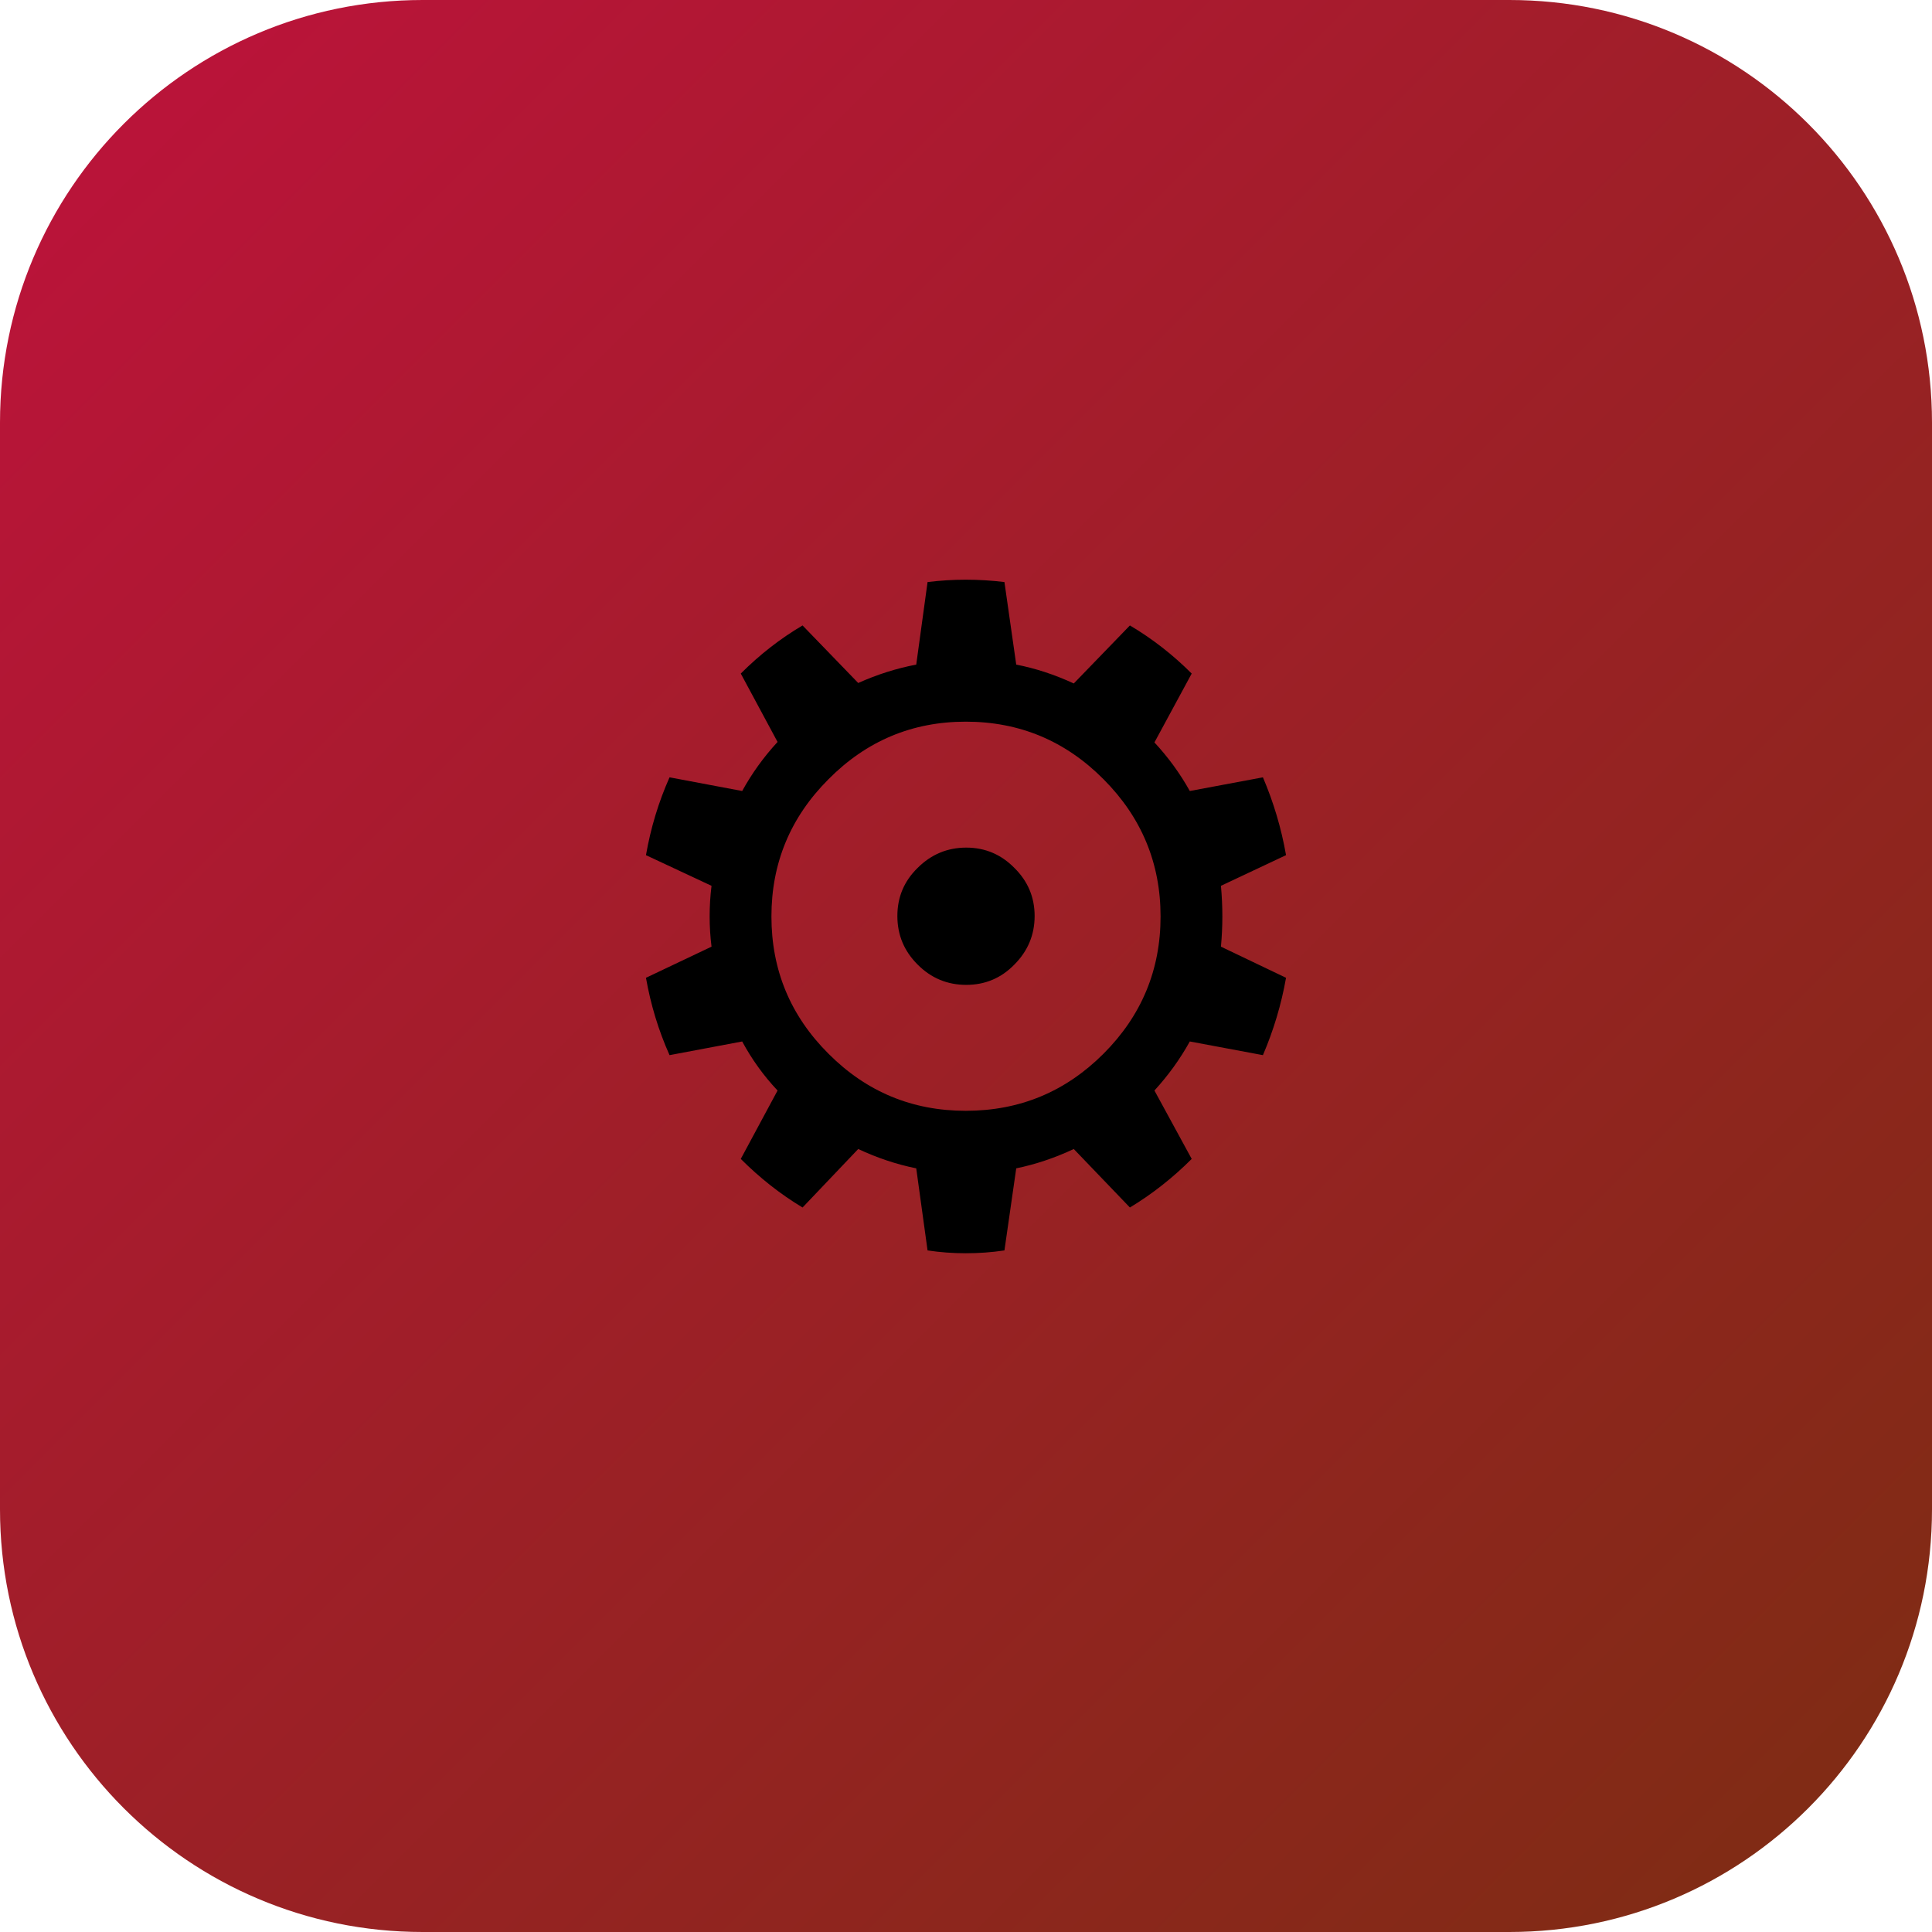
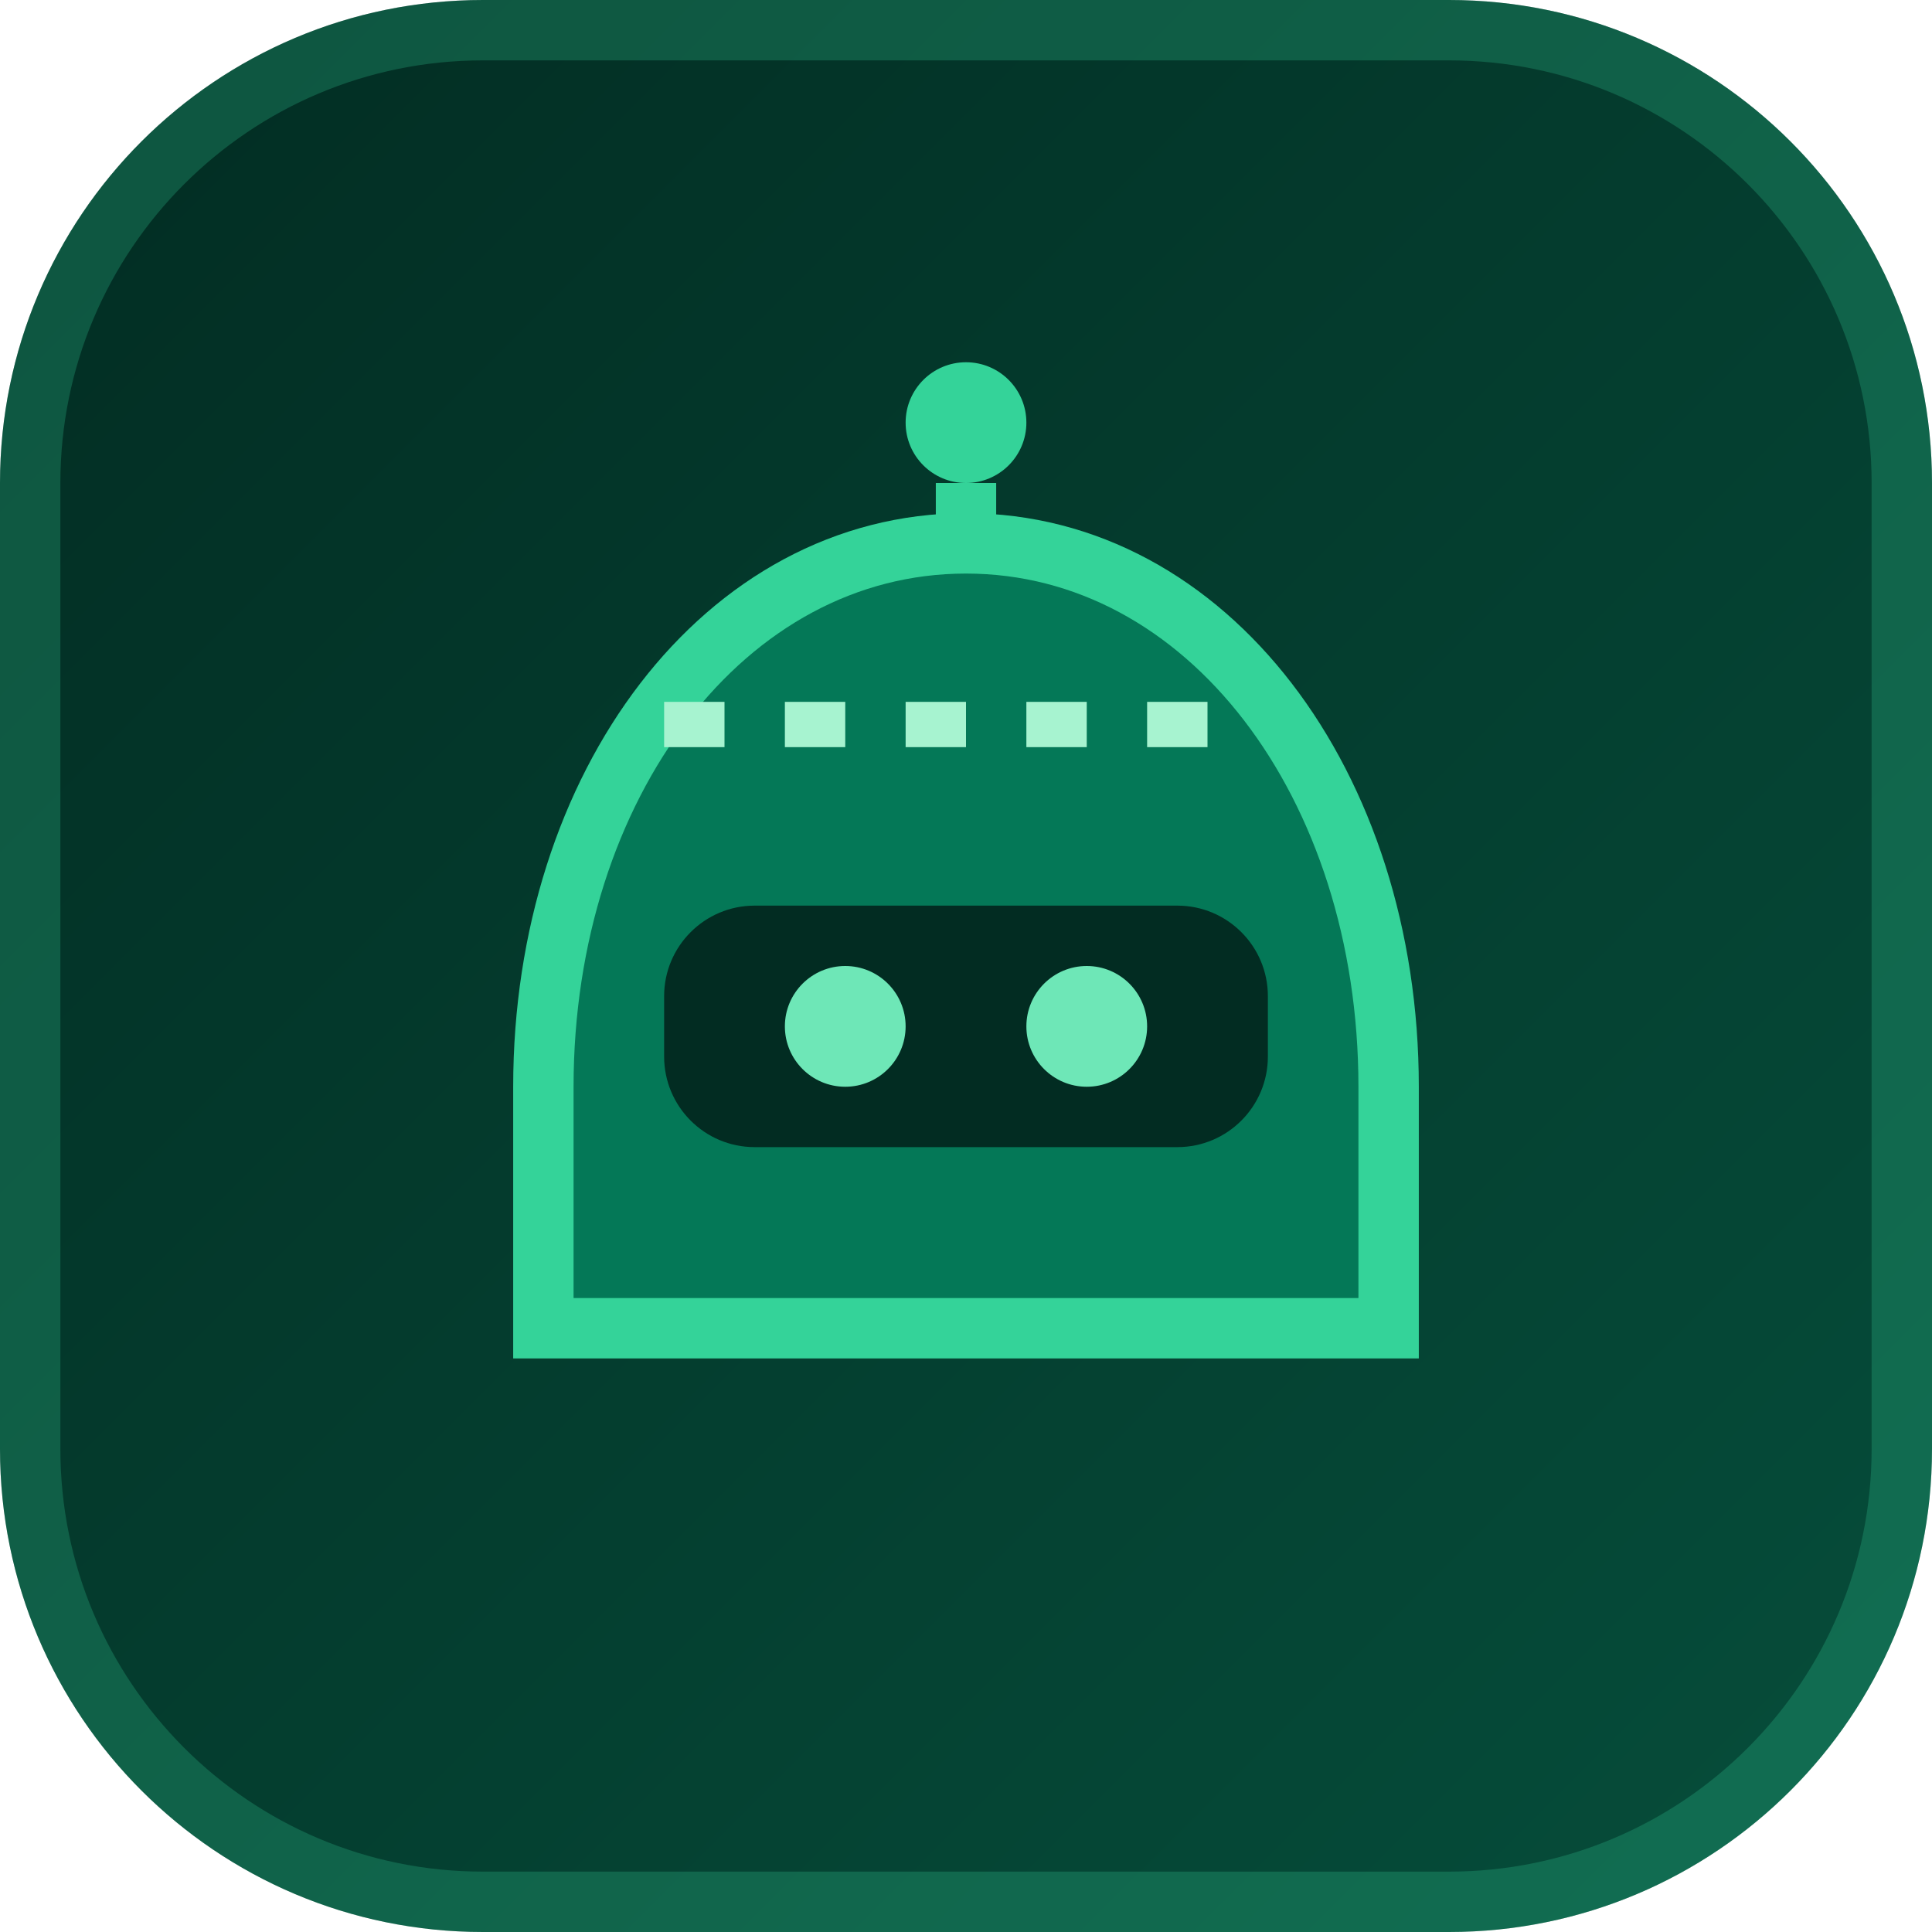
- <svg xmlns="http://www.w3.org/2000/svg" viewBox="0 0 64 64">
+ <svg xmlns="http://www.w3.org/2000/svg" viewBox="0 0 64 64" fill="none">
  <defs>
-     <linearGradient id="g" x1="0" y1="0" x2="1" y2="1">
-       <stop offset="0" stop-color="#be123c" />
-       <stop offset="1" stop-color="#7c2d12" />
+     <linearGradient id="bg4" x1="0" y1="0" x2="64" y2="64" gradientUnits="userSpaceOnUse">
+       <stop offset="0%" stop-color="#022c22" />
+       <stop offset="100%" stop-color="#064e3b" />
+     </linearGradient>
+     <linearGradient id="emGlow" x1="16" y1="16" x2="48" y2="48" gradientUnits="userSpaceOnUse">
+       <stop offset="0%" stop-color="#34d399" />
+       <stop offset="100%" stop-color="#059669" />
    </linearGradient>
  </defs>
-   <rect width="64" height="64" rx="14" fill="url(#g)" />
-   <text x="32" y="41" text-anchor="middle" font-size="30" font-family="'Segoe UI Emoji','Apple Color Emoji',sans-serif">⚙️</text>
+   <rect width="64" height="64" rx="16" fill="url(#bg4)" />
+   <rect x="1" y="1" width="62" height="62" rx="15" stroke="#34d399" stroke-opacity="0.25" stroke-width="2" />
+   <path d="M18 36c0-10 6-18 14-18s14 8 14 18v8H18v-8z" fill="#047857" stroke="#34d399" stroke-width="2" />
+   <rect x="22" y="30" width="20" height="8" rx="3" fill="#022c22" />
+   <circle cx="28" cy="34" r="2" fill="#6ee7b7" />
+   <circle cx="36" cy="34" r="2" fill="#6ee7b7" />
+   <path d="M22 24h20" stroke="#a7f3d0" stroke-width="1.5" stroke-dasharray="2 2" />
+   <circle cx="32" cy="14" r="2" fill="#34d399" />
+   <path d="M32 16v2" stroke="#34d399" stroke-width="2" />
</svg>
